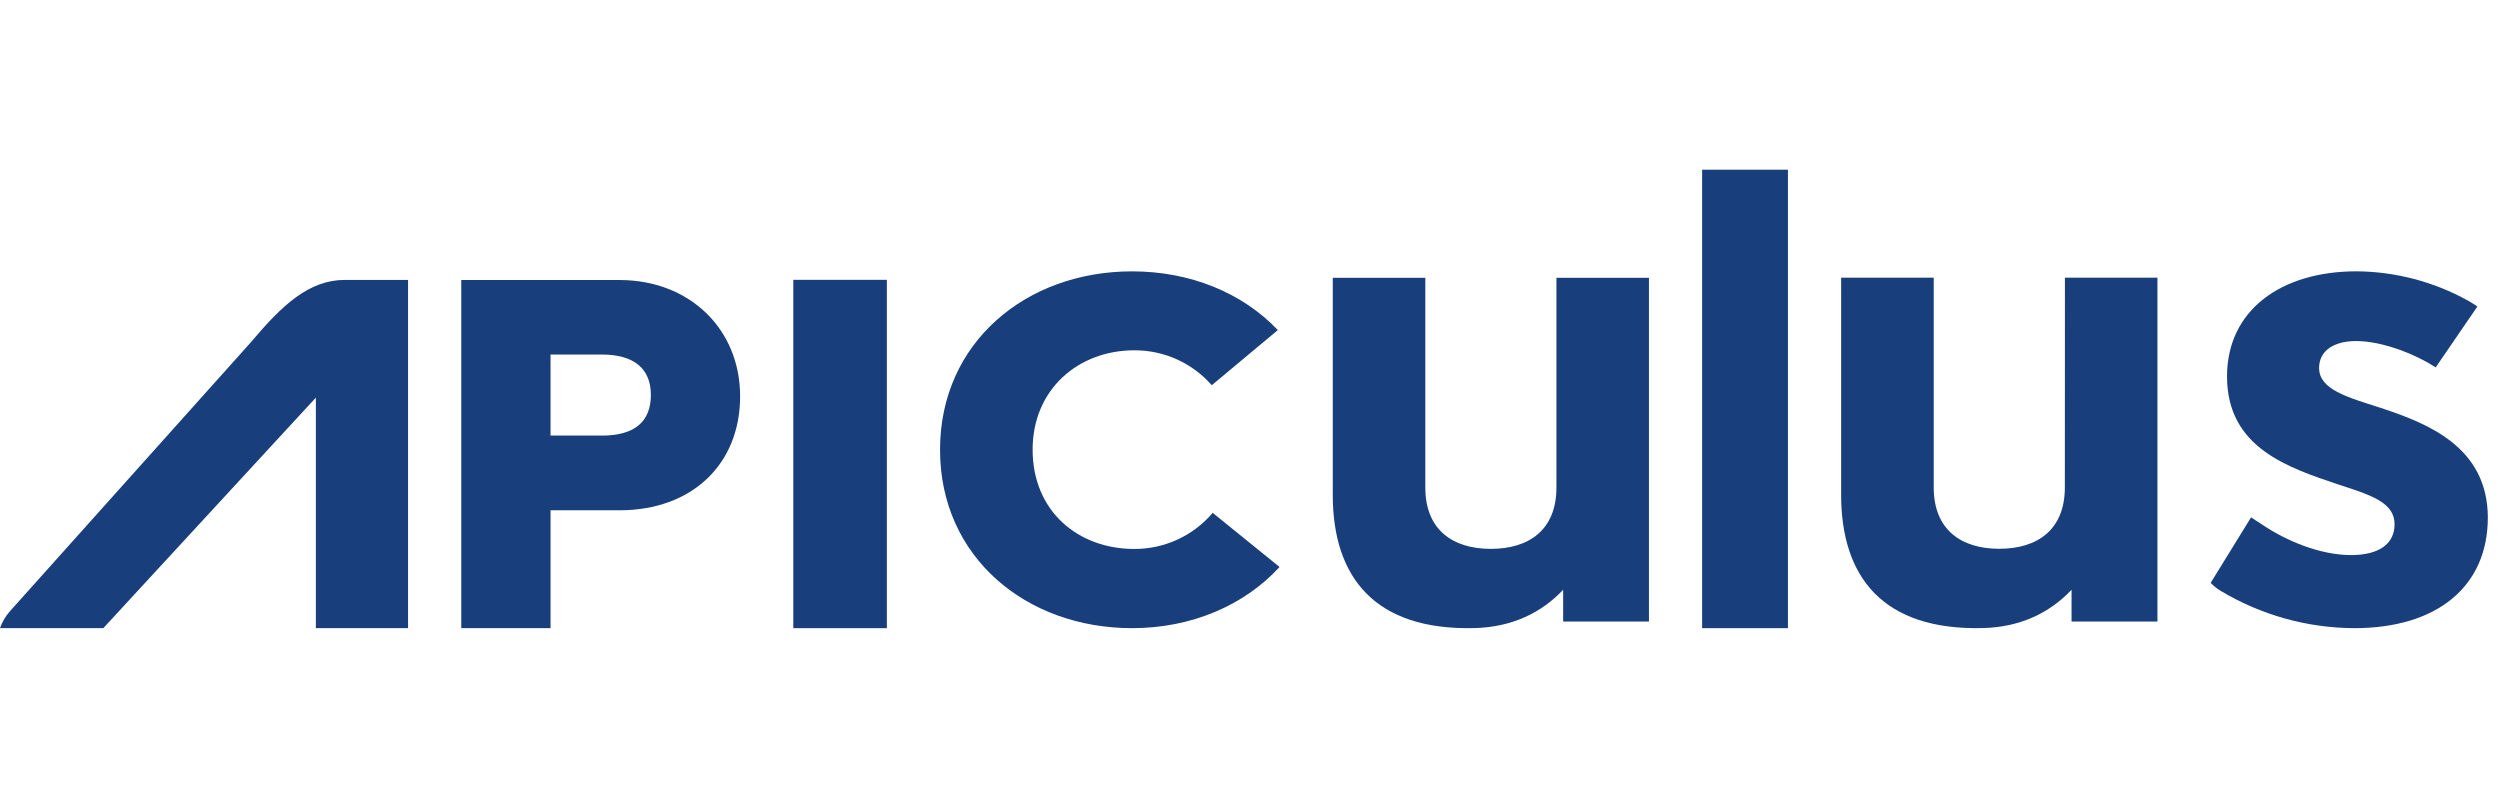
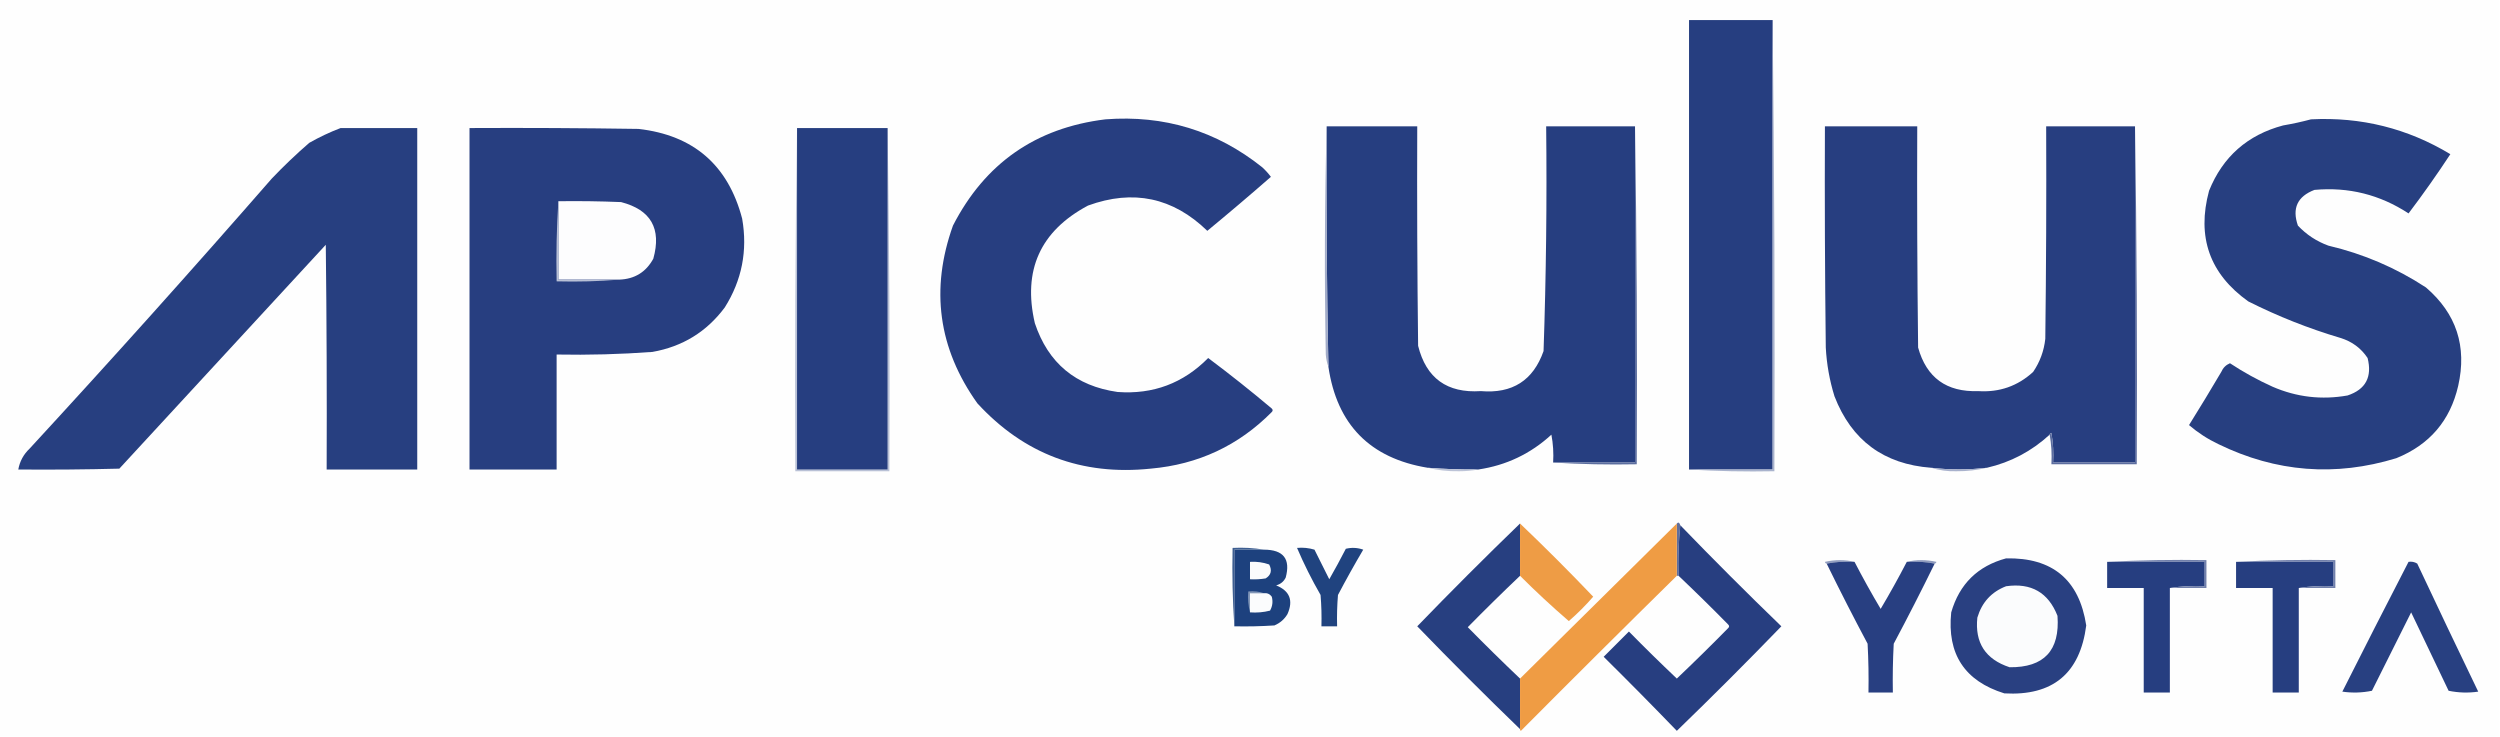
- <svg xmlns="http://www.w3.org/2000/svg" width="188" height="60" viewBox="0 0 188 60" fill="none">
-   <path d="M25.952 21.049C23.233 21.049 21.233 22.925 18.86 25.744L0.756 45.953C0.421 46.327 0.164 46.764 0 47.238H7.768L23.753 29.902V47.238H30.686V21.049H25.952Z" fill="#183F7C" />
-   <path d="M46.595 21.058H34.688V47.238H41.401V38.373H46.597C52.017 38.373 55.657 34.928 55.657 29.803C55.656 24.738 51.845 21.058 46.595 21.058ZM45.251 32.752H41.401V26.661H45.249C47.666 26.661 48.945 27.707 48.945 29.701C48.944 31.73 47.701 32.758 45.248 32.758L45.251 32.752Z" fill="#183F7C" />
-   <path d="M59.656 47.238H66.692V21.043H59.656V47.238Z" fill="#183F7C" />
-   <path d="M85.3 41.282C81.077 41.282 77.653 38.452 77.653 33.812C77.653 29.287 81.077 26.343 85.3 26.343C86.403 26.338 87.493 26.57 88.498 27.022C89.504 27.475 90.4 28.139 91.126 28.968L96.092 24.822C93.443 22.027 89.519 20.406 85.134 20.406C77.157 20.406 70.691 25.759 70.691 33.823C70.691 41.887 77.157 47.238 85.134 47.238C89.592 47.238 93.575 45.526 96.223 42.638L91.195 38.566C90.469 39.42 89.566 40.106 88.548 40.575C87.529 41.044 86.421 41.285 85.3 41.282Z" fill="#183F7C" />
-   <path d="M117.044 36.66C117.044 39.858 114.969 41.274 112.114 41.274C109.259 41.274 107.184 39.858 107.184 36.66V20.889H100.223V37.197C100.223 43.424 103.39 47.419 110.883 47.232C113.745 47.16 115.944 46.053 117.549 44.35V46.74H124.001V20.889H117.044V36.66Z" fill="#183F7C" />
-   <path d="M134.452 12.762H128V47.238H134.452V12.762Z" fill="#183F7C" />
-   <path d="M155.276 36.653C155.276 39.852 153.199 41.268 150.346 41.268C147.493 41.268 145.416 39.852 145.416 36.653V20.881H138.453V37.196C138.453 43.422 141.62 47.418 149.113 47.231C151.976 47.16 154.175 46.053 155.781 44.348V46.739H162.24V20.881H155.283L155.276 36.653Z" fill="#183F7C" />
-   <path d="M178.961 30.651C176.52 29.87 174.396 29.286 174.396 27.674C174.396 26.33 175.567 25.647 177.179 25.647C178.718 25.647 180.764 26.258 182.557 27.259C183.069 27.576 182.62 27.302 183.163 27.629L186.301 23.047C185.973 22.822 185.891 22.789 185.58 22.599C183.018 21.182 180.143 20.427 177.215 20.403C171.526 20.403 167.473 23.331 167.473 28.312C167.473 33.69 172.086 35.173 175.945 36.467C178.362 37.248 180.071 37.812 180.071 39.422C180.071 40.935 178.851 41.742 176.799 41.742C174.529 41.742 171.965 40.716 170.037 39.398C169.606 39.123 169.62 39.135 169.281 38.902L166.242 43.832C166.464 44.062 166.715 44.263 166.989 44.429C170.029 46.253 173.504 47.223 177.049 47.238C183.202 47.238 187.085 44.16 187.085 38.913C187.068 33.582 182.523 31.823 178.961 30.651Z" fill="#183F7C" />
+ <svg xmlns="http://www.w3.org/2000/svg" version="1.1" width="1435px" height="423px" style="shape-rendering:geometricPrecision; text-rendering:geometricPrecision; image-rendering:optimizeQuality; fill-rule:evenodd; clip-rule:evenodd">
+   <g>
+     <path style="opacity:1" fill="#fefefe" d="M -0.5,-0.5 C 477.833,-0.5 956.167,-0.5 1434.5,-0.5C 1434.5,140.5 1434.5,281.5 1434.5,422.5C 956.167,422.5 477.833,422.5 -0.5,422.5C -0.5,281.5 -0.5,140.5 -0.5,-0.5 Z" />
+   </g>
+   <g>
+     <path style="opacity:1" fill="#263e80" d="M 1017.5,11.5 C 1017.5,97.5 1017.5,183.5 1017.5,269.5C 1001.5,269.5 985.5,269.5 969.5,269.5C 969.5,183.5 969.5,97.5 969.5,11.5C 985.5,11.5 1001.5,11.5 1017.5,11.5 Z" />
+   </g>
+   <g>
+     <path style="opacity:1" fill="#a9b3cd" d="M 1017.5,11.5 C 1018.5,97.665 1018.83,183.998 1018.5,270.5C 1001.99,270.83 985.658,270.496 969.5,269.5C 985.5,269.5 1001.5,269.5 1017.5,269.5C 1017.5,183.5 1017.5,97.5 1017.5,11.5 Z" />
+   </g>
+   <g>
+     <path style="opacity:1" fill="#273e80" d="M 634.5,68.5 C 668.276,65.919 698.276,75.085 724.5,96C 726.351,97.684 728.018,99.517 729.5,101.5C 717.505,111.991 705.339,122.325 693,132.5C 673.285,113.356 650.452,108.523 624.5,118C 597.109,132.621 586.942,155.121 594,185.5C 601.637,208.417 617.471,221.583 641.5,225C 661.868,226.49 679.201,219.99 693.5,205.5C 705.94,214.806 718.107,224.472 730,234.5C 730.667,235.167 730.667,235.833 730,236.5C 710.941,255.759 687.774,266.593 660.5,269C 620.928,273.117 587.761,260.617 561,231.5C 538.585,200.057 533.918,166.057 547,129.5C 565.36,93.731 594.527,73.398 634.5,68.5 Z" />
+   </g>
+   <g>
+     <path style="opacity:1" fill="#273f80" d="M 1326.5,68.5 C 1355.31,67.036 1381.98,73.703 1406.5,88.5C 1398.86,100.134 1390.86,111.467 1382.5,122.5C 1366.08,111.727 1348.08,107.227 1328.5,109C 1318.71,112.745 1315.54,119.578 1319,129.5C 1323.89,134.7 1329.72,138.534 1336.5,141C 1356.63,145.736 1375.3,153.736 1392.5,165C 1409.97,180.013 1416.14,198.847 1411,221.5C 1406.4,241.439 1394.57,255.272 1375.5,263C 1340.5,273.724 1306.5,271.058 1273.5,255C 1267.29,252.07 1261.63,248.403 1256.5,244C 1262.79,233.933 1268.95,223.766 1275,213.5C 1276.01,211.154 1277.68,209.487 1280,208.5C 1287.75,213.627 1295.92,218.127 1304.5,222C 1318.35,227.979 1332.68,229.645 1347.5,227C 1357.9,223.548 1361.73,216.382 1359,205.5C 1355.25,199.863 1350.08,196.03 1343.5,194C 1325.18,188.561 1307.51,181.561 1290.5,173C 1268.34,157.196 1260.84,136.029 1268,109.5C 1275.87,89.964 1290.04,77.464 1310.5,72C 1316.01,71.055 1321.35,69.888 1326.5,68.5 Z" />
+   </g>
+   <g>
+     <path style="opacity:1" fill="#263e80" d="M 761.5,72.5 C 778.833,72.5 796.167,72.5 813.5,72.5C 813.333,114.501 813.5,156.501 814,198.5C 818.628,217.101 830.628,225.768 850,224.5C 868.083,226.045 880.083,218.378 886,201.5C 887.473,158.539 887.973,115.539 887.5,72.5C 904.5,72.5 921.5,72.5 938.5,72.5C 938.5,136.833 938.5,201.167 938.5,265.5C 922.833,265.5 907.167,265.5 891.5,265.5C 891.828,260.125 891.495,254.792 890.5,249.5C 878.58,260.459 864.58,267.126 848.5,269.5C 838.815,269.578 829.148,269.245 819.5,268.5C 786.381,263.048 767.381,243.714 762.5,210.5C 761.547,164.512 761.213,118.512 761.5,72.5 Z" />
+   </g>
+   <g>
+     <path style="opacity:1" fill="#273e80" d="M 1225.5,72.5 C 1225.5,136.833 1225.5,201.167 1225.5,265.5C 1209.83,265.5 1194.17,265.5 1178.5,265.5C 1178.83,259.794 1178.5,254.128 1177.5,248.5C 1176.89,248.624 1176.56,248.957 1176.5,249.5C 1166.15,259.009 1154.15,265.342 1140.5,268.5C 1129.83,269.75 1119.16,269.75 1108.5,268.5C 1081.31,266.463 1062.81,252.796 1053,227.5C 1050.17,218.374 1048.51,209.041 1048,199.5C 1047.5,157.168 1047.33,114.835 1047.5,72.5C 1065.17,72.5 1082.83,72.5 1100.5,72.5C 1100.33,114.835 1100.5,157.168 1101,199.5C 1105.82,216.796 1117.32,225.129 1135.5,224.5C 1147.64,225.288 1158.14,221.621 1167,213.5C 1170.91,207.778 1173.24,201.445 1174,194.5C 1174.5,153.835 1174.67,113.168 1174.5,72.5C 1191.5,72.5 1208.5,72.5 1225.5,72.5 Z" />
+   </g>
+   <g>
+     <path style="opacity:1" fill="#273f80" d="M 195.5,73.5 C 210.167,73.5 224.833,73.5 239.5,73.5C 239.5,138.833 239.5,204.167 239.5,269.5C 222.167,269.5 204.833,269.5 187.5,269.5C 187.667,226.499 187.5,183.499 187,140.5C 147.472,183.359 107.972,226.193 68.5,269C 49.169,269.5 29.836,269.667 10.5,269.5C 11.351,264.799 13.518,260.799 17,257.5C 64.074,206.43 110.408,154.763 156,102.5C 162.864,95.302 170.03,88.468 177.5,82C 183.366,78.667 189.366,75.834 195.5,73.5 Z" />
+   </g>
+   <g>
+     <path style="opacity:1" fill="#b9c1d6" d="M 457.5,73.5 C 457.5,138.833 457.5,204.167 457.5,269.5C 474.833,269.5 492.167,269.5 509.5,269.5C 509.5,204.167 509.5,138.833 509.5,73.5C 510.499,138.998 510.832,204.665 510.5,270.5C 492.5,270.5 474.5,270.5 456.5,270.5C 456.168,204.665 456.501,138.998 457.5,73.5 Z" />
+   </g>
+   <g>
+     <path style="opacity:1" fill="#263e80" d="M 457.5,73.5 C 474.833,73.5 492.167,73.5 509.5,73.5C 509.5,138.833 509.5,204.167 509.5,269.5C 492.167,269.5 474.833,269.5 457.5,269.5C 457.5,204.167 457.5,138.833 457.5,73.5 Z" />
+   </g>
+   <g>
+     <path style="opacity:1" fill="#5c6e9f" d="M 938.5,72.5 C 939.499,136.998 939.832,201.665 939.5,266.5C 923.325,266.83 907.325,266.496 891.5,265.5C 907.167,265.5 922.833,265.5 938.5,265.5C 938.5,201.167 938.5,136.833 938.5,72.5 Z" />
+   </g>
+   <g>
+     <path style="opacity:1" fill="#273e80" d="M 269.5,73.5 C 301.835,73.333 334.168,73.5 366.5,74C 398.099,77.601 417.933,94.767 426,125.5C 429.193,143.869 425.859,160.869 416,176.5C 405.601,190.456 391.768,198.956 374.5,202C 356.196,203.351 337.863,203.851 319.5,203.5C 319.5,225.5 319.5,247.5 319.5,269.5C 302.833,269.5 286.167,269.5 269.5,269.5C 269.5,204.167 269.5,138.833 269.5,73.5 Z" />
+   </g>
+   <g>
+     <path style="opacity:1" fill="#a1abc8" d="M 761.5,72.5 C 761.213,118.512 761.547,164.512 762.5,210.5C 761.686,208.369 761.186,206.036 761,203.5C 760.169,159.665 760.335,115.998 761.5,72.5 Z" />
+   </g>
+   <g>
+     <path style="opacity:1" fill="#fdfdfe" d="M 320.5,115.5 C 332.505,115.333 344.505,115.5 356.5,116C 373.641,120.438 379.807,131.271 375,148.5C 370.8,156.186 364.3,160.186 355.5,160.5C 343.833,160.5 332.167,160.5 320.5,160.5C 320.5,145.5 320.5,130.5 320.5,115.5 Z" />
+   </g>
+   <g>
+     <path style="opacity:1" fill="#b8c0d6" d="M 320.5,115.5 C 320.5,130.5 320.5,145.5 320.5,160.5C 332.167,160.5 343.833,160.5 355.5,160.5C 343.678,161.495 331.678,161.828 319.5,161.5C 319.17,145.991 319.504,130.658 320.5,115.5 Z" />
+   </g>
+   <g>
+     <path style="opacity:1" fill="#5c6d9f" d="M 1225.5,72.5 C 1226.5,136.998 1226.83,201.665 1226.5,266.5C 1210.17,266.5 1193.83,266.5 1177.5,266.5C 1177.82,260.642 1177.49,254.975 1176.5,249.5C 1176.56,248.957 1176.89,248.624 1177.5,248.5C 1178.5,254.128 1178.83,259.794 1178.5,265.5C 1194.17,265.5 1209.83,265.5 1225.5,265.5C 1225.5,201.167 1225.5,136.833 1225.5,72.5 Z" />
+   </g>
+   <g>
+     <path style="opacity:1" fill="#bcc3d7" d="M 819.5,268.5 C 829.148,269.245 838.815,269.578 848.5,269.5C 845.016,270.165 841.349,270.499 837.5,270.5C 831.267,270.62 825.267,269.953 819.5,268.5 Z" />
+   </g>
+   <g>
+     <path style="opacity:1" fill="#a8b1cc" d="M 1108.5,268.5 C 1119.16,269.75 1129.83,269.75 1140.5,268.5C 1134.89,269.883 1129.06,270.55 1123,270.5C 1117.91,270.656 1113.08,269.99 1108.5,268.5 Z" />
+   </g>
+   <g>
+     <path style="opacity:1" fill="#606e9c" d="M 964.5,301.5 C 963.506,310.986 963.173,320.652 963.5,330.5C 963.167,330.5 962.833,330.5 962.5,330.5C 962.5,320.5 962.5,310.5 962.5,300.5C 963.327,299.561 963.994,299.895 964.5,301.5 Z" />
+   </g>
+   <g>
+     <path style="opacity:1" fill="#273f80" d="M 872.5,300.5 C 872.5,310.5 872.5,320.5 872.5,330.5C 862.368,340.131 852.368,349.964 842.5,360C 852.368,370.036 862.368,379.869 872.5,389.5C 872.5,399.167 872.5,408.833 872.5,418.5C 852.521,399.188 832.854,379.521 813.5,359.5C 832.854,339.479 852.521,319.812 872.5,300.5 Z" />
+   </g>
+   <g>
+     <path style="opacity:1" fill="#ee9c45" d="M 872.5,300.5 C 886.812,314.146 900.812,328.146 914.5,342.5C 910.167,347.5 905.5,352.167 900.5,356.5C 890.846,348.179 881.512,339.512 872.5,330.5C 872.5,320.5 872.5,310.5 872.5,300.5 Z" />
+   </g>
+   <g>
+     <path style="opacity:1" fill="#ef9c44" d="M 962.5,300.5 C 962.5,310.5 962.5,320.5 962.5,330.5C 932.535,359.965 902.701,389.632 873,419.5C 872.601,419.272 872.435,418.938 872.5,418.5C 872.5,408.833 872.5,399.167 872.5,389.5C 902.5,359.833 932.5,330.167 962.5,300.5 Z" />
+   </g>
+   <g>
+     <path style="opacity:1" fill="#273e80" d="M 964.5,301.5 C 983.479,321.146 1002.81,340.479 1022.5,359.5C 1002.83,379.833 982.833,399.833 962.5,419.5C 948.681,405.181 934.681,391.014 920.5,377C 925.333,372.167 930.167,367.333 935,362.5C 944.014,371.681 953.181,380.681 962.5,389.5C 972.486,380.014 982.319,370.348 992,360.5C 992.667,359.833 992.667,359.167 992,358.5C 982.632,348.964 973.132,339.631 963.5,330.5C 963.173,320.652 963.506,310.986 964.5,301.5 Z" />
+   </g>
+   <g>
+     <path style="opacity:1" fill="#1d417e" d="M 725.5,315.5 C 736.705,315.524 740.872,320.858 738,331.5C 736.891,333.815 735.057,335.315 732.5,336C 740.322,339.157 742.488,344.657 739,352.5C 737.235,355.473 734.735,357.64 731.5,359C 723.841,359.5 716.174,359.666 708.5,359.5C 708.5,344.833 708.5,330.167 708.5,315.5C 714.167,315.5 719.833,315.5 725.5,315.5 Z" />
+   </g>
+   <g>
+     <path style="opacity:1" fill="#20437f" d="M 744.5,314.5 C 747.898,314.18 751.232,314.513 754.5,315.5C 757.333,321.167 760.167,326.833 763,332.5C 766.294,326.747 769.46,320.913 772.5,315C 775.882,314.176 779.216,314.343 782.5,315.5C 777.466,324.039 772.633,332.706 768,341.5C 767.501,347.491 767.334,353.491 767.5,359.5C 764.5,359.5 761.5,359.5 758.5,359.5C 758.666,353.491 758.499,347.491 758,341.5C 752.962,332.757 748.462,323.757 744.5,314.5 Z" />
+   </g>
+   <g>
+     <path style="opacity:1" fill="#929ebf" d="M 1064.5,322.5 C 1058.97,322.179 1053.64,322.512 1048.5,323.5C 1047.96,323.44 1047.62,323.107 1047.5,322.5C 1053.32,321.184 1058.99,321.184 1064.5,322.5 Z" />
+   </g>
+   <g>
+     <path style="opacity:1" fill="#8f9bbd" d="M 1094.5,322.5 C 1100.01,321.184 1105.68,321.184 1111.5,322.5C 1111.38,323.107 1111.04,323.44 1110.5,323.5C 1105.36,322.512 1100.03,322.179 1094.5,322.5 Z" />
+   </g>
+   <g>
+     <path style="opacity:1" fill="#294081" d="M 1151.5,320.5 C 1178.13,319.966 1193.46,332.799 1197.5,359C 1193.93,386.57 1178.26,399.57 1150.5,398C 1127.69,390.906 1117.53,375.406 1120,351.5C 1124.7,335.241 1135.2,324.908 1151.5,320.5 Z" />
+   </g>
+   <g>
+     <path style="opacity:1" fill="#fbfbfc" d="M 717.5,322.5 C 721.273,322.263 724.94,322.763 728.5,324C 730.275,327.394 729.608,330.06 726.5,332C 723.518,332.498 720.518,332.665 717.5,332.5C 717.5,329.167 717.5,325.833 717.5,322.5 Z" />
+   </g>
+   <g>
+     <path style="opacity:1" fill="#283f81" d="M 1064.5,322.5 C 1069.23,331.634 1074.23,340.634 1079.5,349.5C 1084.77,340.634 1089.77,331.634 1094.5,322.5C 1100.03,322.179 1105.36,322.512 1110.5,323.5C 1102.95,338.936 1095.11,354.27 1087,369.5C 1086.5,378.827 1086.33,388.161 1086.5,397.5C 1081.83,397.5 1077.17,397.5 1072.5,397.5C 1072.67,388.161 1072.5,378.827 1072,369.5C 1063.9,354.296 1056.06,338.963 1048.5,323.5C 1053.64,322.512 1058.97,322.179 1064.5,322.5 Z" />
+   </g>
+   <g>
+     <path style="opacity:1" fill="#263e80" d="M 1209.5,322.5 C 1228.17,322.5 1246.83,322.5 1265.5,322.5C 1265.5,327.167 1265.5,331.833 1265.5,336.5C 1258.65,336.176 1251.98,336.509 1245.5,337.5C 1245.5,357.5 1245.5,377.5 1245.5,397.5C 1240.5,397.5 1235.5,397.5 1230.5,397.5C 1230.5,377.5 1230.5,357.5 1230.5,337.5C 1223.5,337.5 1216.5,337.5 1209.5,337.5C 1209.5,332.5 1209.5,327.5 1209.5,322.5 Z" />
+   </g>
+   <g>
+     <path style="opacity:1" fill="#7180ab" d="M 1209.5,322.5 C 1228.33,321.503 1247.33,321.17 1266.5,321.5C 1266.5,326.833 1266.5,332.167 1266.5,337.5C 1259.5,337.5 1252.5,337.5 1245.5,337.5C 1251.98,336.509 1258.65,336.176 1265.5,336.5C 1265.5,331.833 1265.5,327.167 1265.5,322.5C 1246.83,322.5 1228.17,322.5 1209.5,322.5 Z" />
+   </g>
+   <g>
+     <path style="opacity:1" fill="#263e80" d="M 1283.5,322.5 C 1302.17,322.5 1320.83,322.5 1339.5,322.5C 1339.5,327.167 1339.5,331.833 1339.5,336.5C 1332.65,336.176 1325.98,336.509 1319.5,337.5C 1319.5,357.5 1319.5,377.5 1319.5,397.5C 1314.5,397.5 1309.5,397.5 1304.5,397.5C 1304.5,377.5 1304.5,357.5 1304.5,337.5C 1297.5,337.5 1290.5,337.5 1283.5,337.5C 1283.5,332.5 1283.5,327.5 1283.5,322.5 Z" />
+   </g>
+   <g>
+     <path style="opacity:1" fill="#7180ab" d="M 1283.5,322.5 C 1302.33,321.503 1321.33,321.17 1340.5,321.5C 1340.5,326.833 1340.5,332.167 1340.5,337.5C 1333.5,337.5 1326.5,337.5 1319.5,337.5C 1325.98,336.509 1332.65,336.176 1339.5,336.5C 1339.5,331.833 1339.5,327.167 1339.5,322.5C 1320.83,322.5 1302.17,322.5 1283.5,322.5 Z" />
+   </g>
+   <g>
+     <path style="opacity:1" fill="#284081" d="M 1382.5,322.5 C 1384.29,322.215 1385.95,322.548 1387.5,323.5C 1399.04,348.076 1410.71,372.576 1422.5,397C 1416.8,397.83 1411.14,397.663 1405.5,396.5C 1398.32,381.469 1391.15,366.469 1384,351.5C 1376.5,366.5 1369,381.5 1361.5,396.5C 1355.86,397.663 1350.2,397.83 1344.5,397C 1357.05,372.062 1369.72,347.229 1382.5,322.5 Z" />
+   </g>
+   <g>
+     <path style="opacity:1" fill="#3e5e91" d="M 725.5,315.5 C 719.833,315.5 714.167,315.5 708.5,315.5C 708.5,330.167 708.5,344.833 708.5,359.5C 707.504,344.676 707.171,329.676 707.5,314.5C 713.69,314.177 719.69,314.51 725.5,315.5 Z" />
+   </g>
+   <g>
+     <path style="opacity:1" fill="#fbfcfd" d="M 1151.5,336.5 C 1165.91,334.445 1175.75,340.112 1181,353.5C 1182.45,373.378 1173.29,383.212 1153.5,383C 1139.63,378.418 1133.47,368.918 1135,354.5C 1137.62,345.719 1143.12,339.719 1151.5,336.5 Z" />
+   </g>
+   <g>
+     <path style="opacity:1" fill="#8196b7" d="M 725.5,340.5 C 722.833,340.5 720.167,340.5 717.5,340.5C 717.5,344.167 717.5,347.833 717.5,351.5C 716.517,347.702 716.183,343.702 716.5,339.5C 719.713,339.19 722.713,339.523 725.5,340.5 Z" />
+   </g>
+   <g>
+     <path style="opacity:1" fill="#fbfcfd" d="M 725.5,340.5 C 727.39,340.297 728.89,340.963 730,342.5C 730.755,345.303 730.422,347.97 729,350.5C 725.27,351.46 721.437,351.793 717.5,351.5C 717.5,347.833 717.5,344.167 717.5,340.5C 720.167,340.5 722.833,340.5 725.5,340.5 Z" />
+   </g>
</svg>
